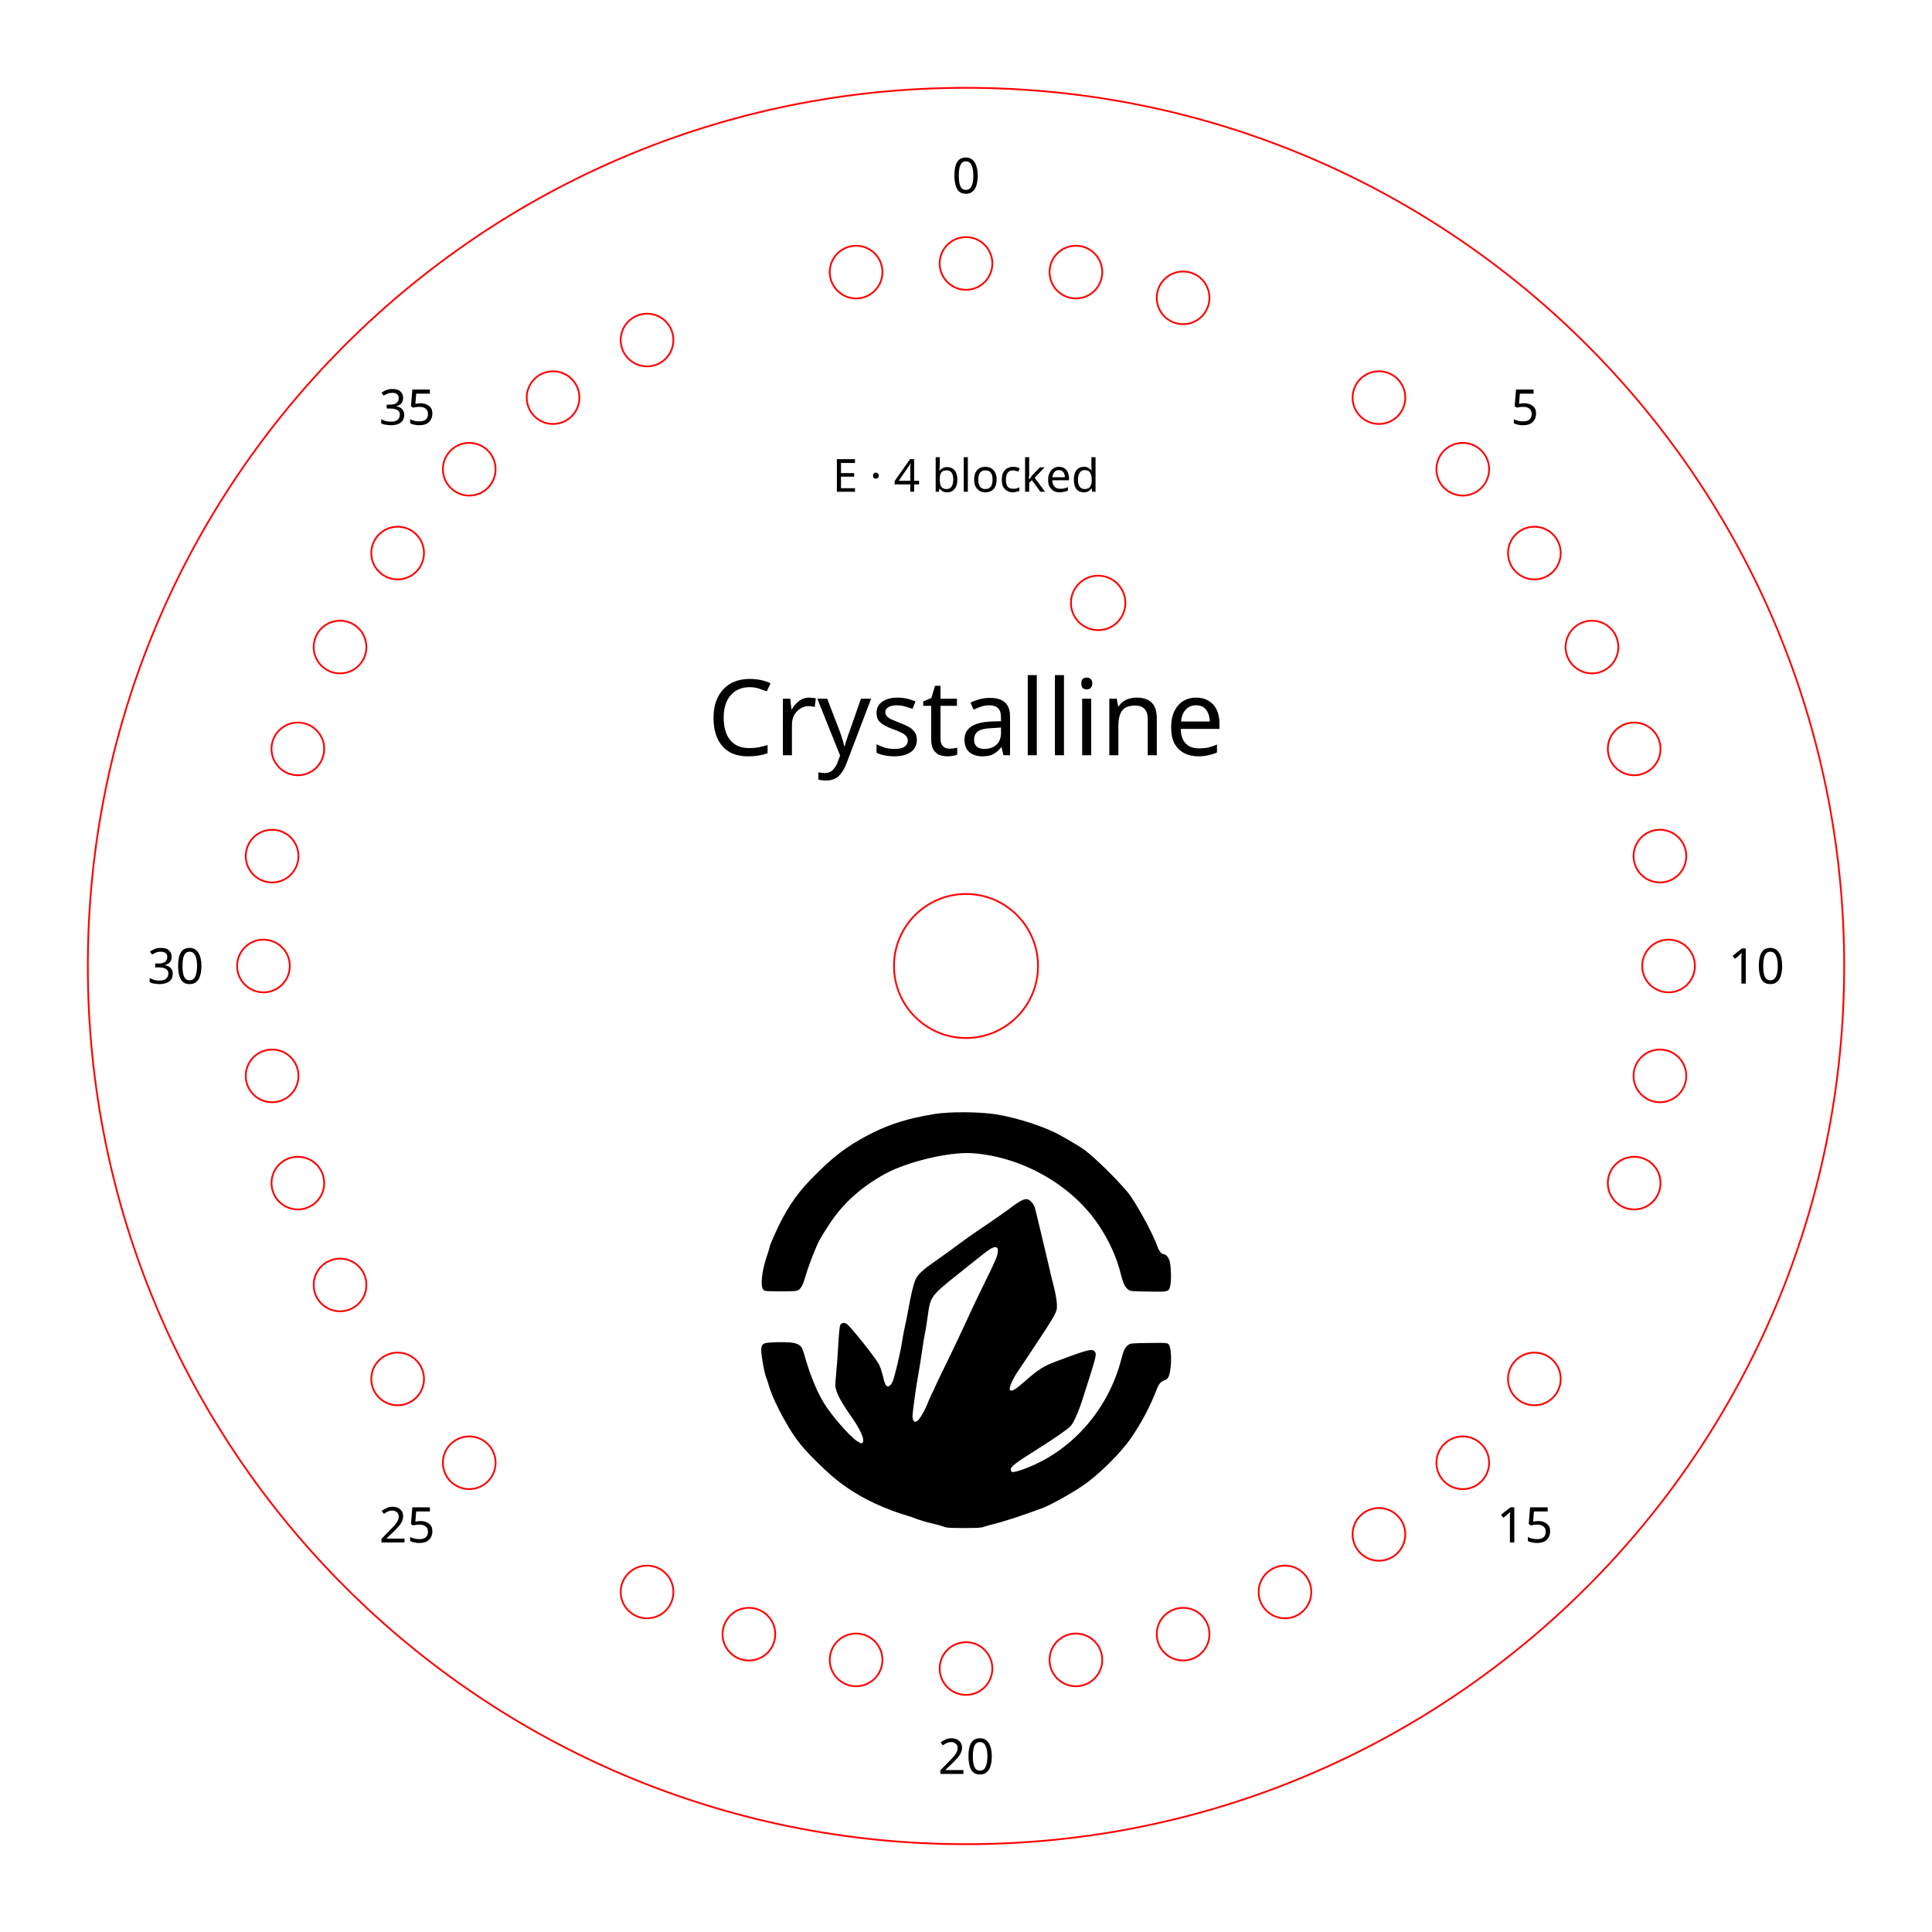
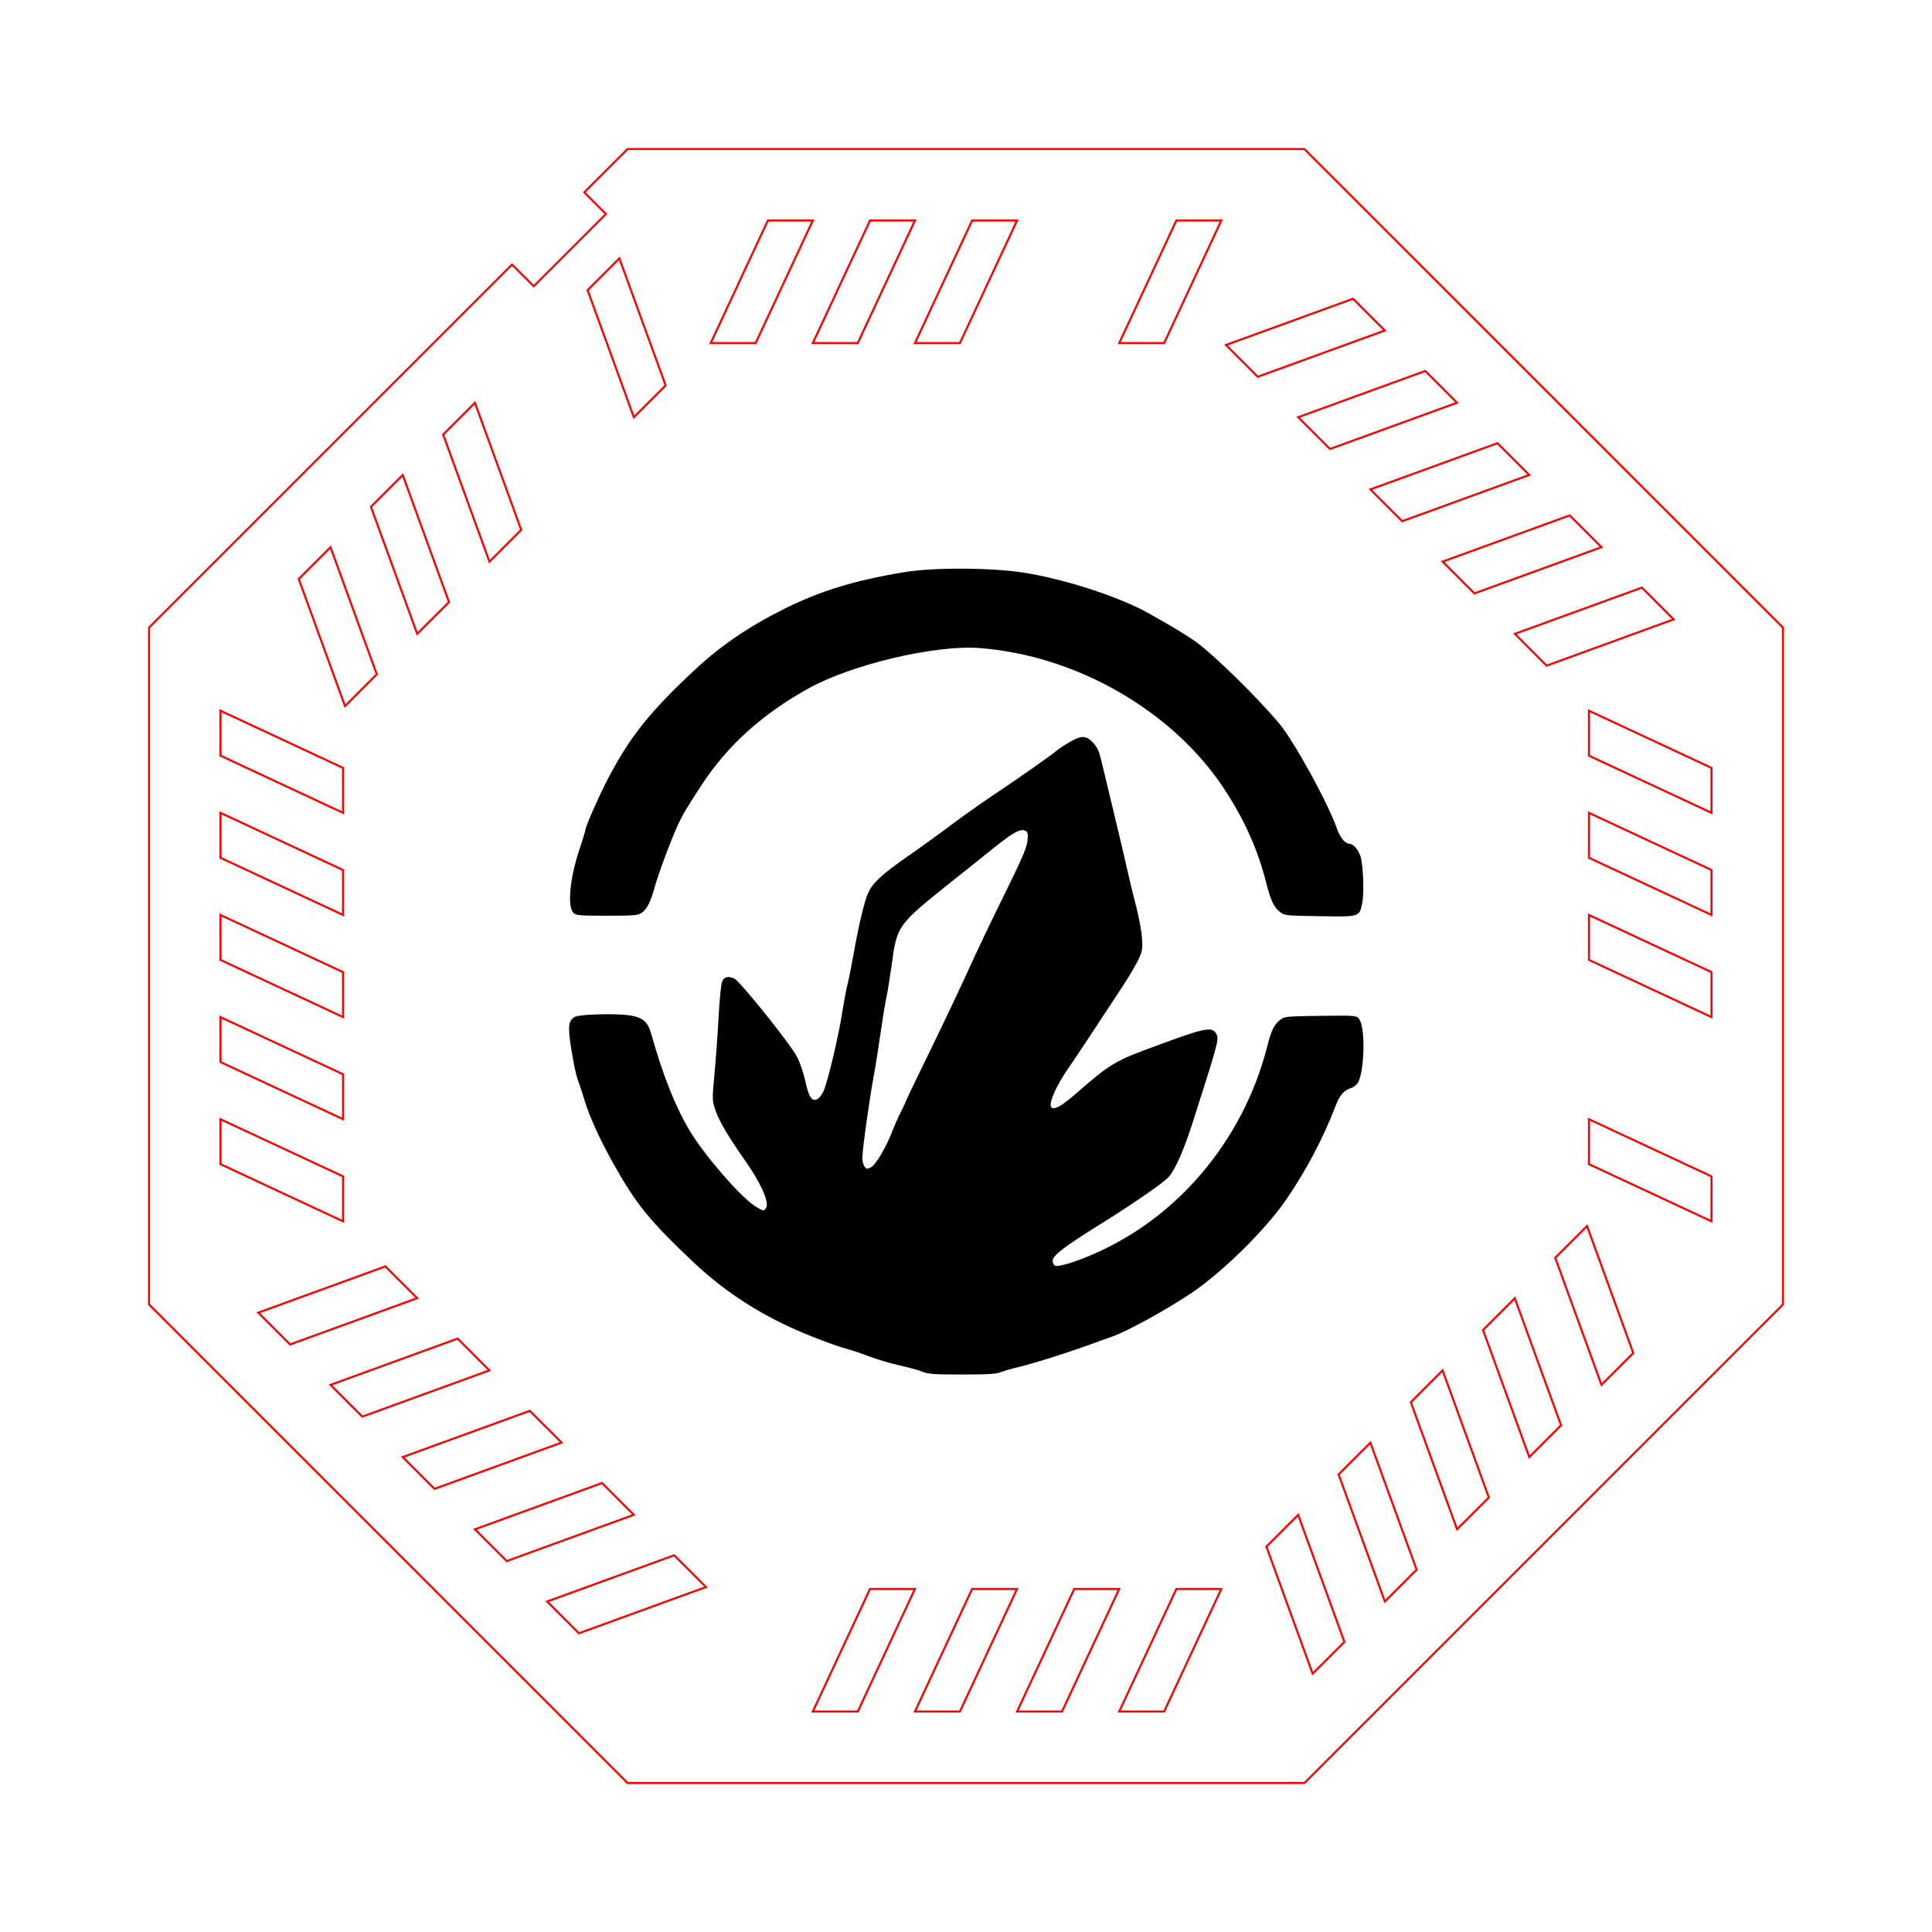
- <svg xmlns="http://www.w3.org/2000/svg" width="110.000mm" height="110.000mm" viewBox="0 0 110.000 110.000">
+ <svg xmlns="http://www.w3.org/2000/svg" width="94.591mm" height="94.591mm" viewBox="0 0 94.591 94.591">
  <style>
  .cut { fill: none; stroke: #ff0000; stroke-width: 0.1; }
-   .engrave { fill: #000; font-family: sans-serif; text-anchor: middle; }
</style>
-   <circle cx="55.000" cy="55.000" r="50.000" class="cut" />
-   <circle cx="55.000" cy="55.000" r="4.100" class="cut" />
-   <circle cx="62.524" cy="34.327" r="1.550" class="cut" />
-   <circle cx="55.000" cy="15.000" r="1.500" class="cut" />
-   <text x="55.000" y="11.000" font-size="2.800" class="engrave">0</text>
-   <circle cx="61.257" cy="15.492" r="1.500" class="cut" />
-   <circle cx="67.361" cy="16.958" r="1.500" class="cut" />
-   <circle cx="78.511" cy="22.639" r="1.500" class="cut" />
-   <circle cx="83.284" cy="26.716" r="1.500" class="cut" />
-   <text x="86.820" y="24.180" font-size="2.800" class="engrave">5</text>
-   <circle cx="87.361" cy="31.489" r="1.500" class="cut" />
-   <circle cx="90.640" cy="36.840" r="1.500" class="cut" />
-   <circle cx="93.042" cy="42.639" r="1.500" class="cut" />
-   <circle cx="94.508" cy="48.743" r="1.500" class="cut" />
-   <circle cx="95.000" cy="55.000" r="1.500" class="cut" />
-   <text x="100.000" y="56.000" font-size="2.800" class="engrave">10</text>
-   <circle cx="94.508" cy="61.257" r="1.500" class="cut" />
-   <circle cx="93.042" cy="67.361" r="1.500" class="cut" />
-   <circle cx="87.361" cy="78.511" r="1.500" class="cut" />
-   <circle cx="83.284" cy="83.284" r="1.500" class="cut" />
-   <text x="86.820" y="87.820" font-size="2.800" class="engrave">15</text>
-   <circle cx="78.511" cy="87.361" r="1.500" class="cut" />
-   <circle cx="73.160" cy="90.640" r="1.500" class="cut" />
-   <circle cx="67.361" cy="93.042" r="1.500" class="cut" />
-   <circle cx="61.257" cy="94.508" r="1.500" class="cut" />
-   <circle cx="55.000" cy="95.000" r="1.500" class="cut" />
-   <text x="55.000" y="101.000" font-size="2.800" class="engrave">20</text>
-   <circle cx="48.743" cy="94.508" r="1.500" class="cut" />
-   <circle cx="42.639" cy="93.042" r="1.500" class="cut" />
-   <circle cx="36.840" cy="90.640" r="1.500" class="cut" />
-   <circle cx="26.716" cy="83.284" r="1.500" class="cut" />
-   <text x="23.180" y="87.820" font-size="2.800" class="engrave">25</text>
-   <circle cx="22.639" cy="78.511" r="1.500" class="cut" />
-   <circle cx="19.360" cy="73.160" r="1.500" class="cut" />
-   <circle cx="16.958" cy="67.361" r="1.500" class="cut" />
-   <circle cx="15.492" cy="61.257" r="1.500" class="cut" />
-   <circle cx="15.000" cy="55.000" r="1.500" class="cut" />
-   <text x="10.000" y="56.000" font-size="2.800" class="engrave">30</text>
-   <circle cx="15.492" cy="48.743" r="1.500" class="cut" />
-   <circle cx="16.958" cy="42.639" r="1.500" class="cut" />
-   <circle cx="19.360" cy="36.840" r="1.500" class="cut" />
-   <circle cx="22.639" cy="31.489" r="1.500" class="cut" />
-   <circle cx="26.716" cy="26.716" r="1.500" class="cut" />
-   <text x="23.180" y="24.180" font-size="2.800" class="engrave">35</text>
-   <circle cx="31.489" cy="22.639" r="1.500" class="cut" />
-   <circle cx="36.840" cy="19.360" r="1.500" class="cut" />
-   <circle cx="48.743" cy="15.492" r="1.500" class="cut" />
-   <text x="55.000" y="28.000" font-size="2.600" class="engrave">E · 4 blocked</text>
-   <text x="55.000" y="43.000" font-size="6.000" class="engrave">Crystalline</text>
-   <svg x="43.000" y="63.000" width="24.000" height="24.000" viewBox="0 0 528 528">
-     <g transform="translate(0,528) scale(0.1,-0.1)" fill="#000000" stroke="none">
-       <path d="M2245 5186 c-322 -53 -545 -121 -780 -238 -235 -118 -411 -238 -580 -396 -287 -268 -414 -427 -554 -692 -56 -106 -151 -319 -151 -341 0 -6 -17 -63 -39 -127 -62 -189 -79 -369 -37 -410 15 -15 43 -17 214 -17 172 0 201 2 225 18 34 22 59 72 86 170 23 83 100 291 148 397 29 63 55 108 151 255 168 258 392 461 692 628 281 156 818 283 1105 262 626 -47 1247 -403 1580 -905 133 -201 221 -397 275 -612 30 -118 51 -160 93 -192 27 -20 43 -21 253 -24 261 -4 256 -6 275 87 13 65 6 247 -12 301 -15 44 -47 80 -71 80 -28 0 -61 41 -82 101 -59 168 -278 565 -374 679 -143 169 -405 427 -532 522 -47 35 -149 98 -305 185 -191 108 -541 222 -810 265 -213 33 -578 35 -770 4z M3304 4084 c-32 -19 -68 -43 -79 -53 -28 -25 -276 -199 -420 -294 -66 -44 -181 -126 -255 -181 -74 -56 -208 -153 -298 -215 -160 -112 -216 -165 -246 -232 -22 -49 -61 -210 -91 -384 -15 -82 -33 -175 -41 -205 -8 -30 -23 -111 -34 -180 -22 -146 -93 -446 -120 -507 -10 -23 -28 -47 -40 -53 -36 -19 -56 12 -79 118 -12 53 -35 120 -53 155 -47 89 -371 492 -407 507 -40 16 -64 10 -77 -20 -7 -14 -17 -117 -23 -230 -6 -113 -18 -280 -27 -371 -15 -167 -15 -167 9 -237 23 -67 85 -171 184 -312 104 -146 162 -274 142 -311 -13 -26 -22 -24 -78 13 -99 68 -319 322 -415 481 -93 154 -176 362 -250 628 -23 81 -56 108 -147 121 -89 12 -316 6 -345 -10 -45 -24 -49 -61 -24 -215 12 -78 31 -165 41 -193 11 -28 30 -86 43 -130 33 -108 99 -254 186 -409 148 -265 236 -372 516 -637 183 -173 380 -306 620 -419 114 -53 302 -125 379 -145 33 -9 98 -31 145 -49 47 -18 129 -42 182 -54 54 -12 122 -30 150 -41 47 -18 77 -20 264 -20 166 0 219 3 248 15 19 8 75 24 123 35 92 22 305 89 458 145 50 18 113 41 140 50 102 37 350 173 511 281 201 135 481 411 613 604 128 186 241 400 317 600 29 75 54 105 101 121 20 6 39 22 48 39 39 75 46 332 11 398 -17 33 -17 33 -251 30 -219 -3 -235 -4 -262 -24 -41 -31 -60 -68 -88 -180 -156 -605 -583 -1109 -1136 -1342 -114 -49 -211 -77 -233 -69 -9 4 -16 18 -16 32 0 33 72 89 293 227 230 143 423 276 457 315 43 48 100 179 157 358 167 523 171 536 148 571 -30 45 -75 35 -465 -111 -180 -67 -237 -102 -420 -263 -100 -88 -148 -119 -173 -109 -33 12 21 139 115 272 29 41 192 287 336 507 45 69 94 152 108 183 24 52 26 66 21 139 -3 44 -20 133 -36 196 -17 63 -49 196 -71 295 -23 99 -63 270 -90 380 -26 110 -56 233 -66 274 -13 56 -25 84 -52 113 -45 50 -78 50 -158 2z m-275 -573 c10 -7 13 -23 8 -63 -4 -42 -35 -115 -150 -348 -80 -162 -165 -340 -190 -395 -70 -156 -208 -448 -333 -703 -63 -128 -114 -236 -114 -239 0 -3 -14 -33 -31 -66 -17 -33 -41 -88 -54 -121 -39 -103 -107 -219 -138 -236 -26 -14 -29 -14 -43 4 -8 11 -14 36 -14 55 0 53 45 376 74 532 14 75 34 206 46 290 12 85 28 181 35 214 8 33 23 130 35 215 34 251 37 255 375 526 94 74 212 169 263 210 151 122 197 147 231 125z" />
-     </g>
-   </svg>
+   <g id="E-crystalline">
+     <polygon points="30.727,7.296 63.864,7.296 87.296,30.727 87.296,63.864 63.864,87.296 30.727,87.296 7.296,63.864 7.296,30.727 25.070,12.953 26.131,14.013 29.666,10.478 28.606,9.417" class="cut" />
+     <polygon points="34.797,16.796 36.997,16.796 39.795,10.796 37.595,10.796" class="cut" />
+     <polygon points="39.797,16.796 41.997,16.796 44.795,10.796 42.595,10.796" class="cut" />
+     <polygon points="44.797,16.796 46.997,16.796 49.795,10.796 47.595,10.796" class="cut" />
+     <polygon points="54.797,16.796 56.997,16.796 59.795,10.796 57.595,10.796" class="cut" />
+     <polygon points="60.024,16.891 61.580,18.446 67.801,16.182 66.245,14.627" class="cut" />
+     <polygon points="63.560,20.426 65.116,21.982 71.337,19.718 69.781,18.162" class="cut" />
+     <polygon points="67.095,23.962 68.651,25.518 74.872,23.253 73.316,21.698" class="cut" />
+     <polygon points="70.631,27.497 72.187,29.053 78.408,26.789 76.852,25.233" class="cut" />
+     <polygon points="74.167,31.033 75.722,32.589 81.943,30.324 80.388,28.769" class="cut" />
+     <polygon points="77.796,34.797 77.796,36.997 83.796,39.795 83.796,37.595" class="cut" />
+     <polygon points="77.796,39.797 77.796,41.997 83.796,44.795 83.796,42.595" class="cut" />
+     <polygon points="77.796,44.797 77.796,46.997 83.796,49.795 83.796,47.595" class="cut" />
+     <polygon points="77.796,54.797 77.796,56.997 83.796,59.795 83.796,57.595" class="cut" />
+     <polygon points="77.701,60.024 76.145,61.580 78.409,67.801 79.965,66.245" class="cut" />
+     <polygon points="74.165,63.560 72.609,65.116 74.874,71.337 76.429,69.781" class="cut" />
+     <polygon points="70.629,67.095 69.074,68.651 71.338,74.872 72.894,73.316" class="cut" />
+     <polygon points="67.094,70.631 65.538,72.187 67.803,78.408 69.358,76.852" class="cut" />
+     <polygon points="63.558,74.167 62.003,75.722 64.267,81.943 65.823,80.388" class="cut" />
+     <polygon points="59.795,77.796 57.595,77.796 54.797,83.796 56.997,83.796" class="cut" />
+     <polygon points="54.795,77.796 52.595,77.796 49.797,83.796 51.997,83.796" class="cut" />
+     <polygon points="49.795,77.796 47.595,77.796 44.797,83.796 46.997,83.796" class="cut" />
+     <polygon points="44.795,77.796 42.595,77.796 39.797,83.796 41.997,83.796" class="cut" />
+     <polygon points="34.567,77.701 33.011,76.145 26.790,78.409 28.346,79.965" class="cut" />
+     <polygon points="31.031,74.165 29.476,72.609 23.255,74.874 24.810,76.429" class="cut" />
+     <polygon points="27.496,70.629 25.940,69.074 19.719,71.338 21.275,72.894" class="cut" />
+     <polygon points="23.960,67.094 22.405,65.538 16.184,67.803 17.739,69.358" class="cut" />
+     <polygon points="20.425,63.558 18.869,62.003 12.648,64.267 14.204,65.823" class="cut" />
+     <polygon points="16.796,59.795 16.796,57.595 10.796,54.797 10.796,56.997" class="cut" />
+     <polygon points="16.796,54.795 16.796,52.595 10.796,49.797 10.796,51.997" class="cut" />
+     <polygon points="16.796,49.795 16.796,47.595 10.796,44.797 10.796,46.997" class="cut" />
+     <polygon points="16.796,44.795 16.796,42.595 10.796,39.797 10.796,41.997" class="cut" />
+     <polygon points="16.796,39.795 16.796,37.595 10.796,34.797 10.796,36.997" class="cut" />
+     <polygon points="16.891,34.567 18.446,33.011 16.182,26.790 14.627,28.346" class="cut" />
+     <polygon points="20.426,31.031 21.982,29.476 19.718,23.255 18.162,24.810" class="cut" />
+     <polygon points="23.962,27.496 25.518,25.940 23.253,19.719 21.698,21.275" class="cut" />
+     <polygon points="31.033,20.425 32.589,18.869 30.324,12.648 28.769,14.204" class="cut" />
+     <svg x="27.296" y="27.296" width="40.000" height="40.000" viewBox="0 0 528 528">
+       <g transform="translate(0,528) scale(0.1,-0.1)" fill="#000000" stroke="none">
+         <path d="M2245 5186 c-322 -53 -545 -121 -780 -238 -235 -118 -411 -238 -580 -396 -287 -268 -414 -427 -554 -692 -56 -106 -151 -319 -151 -341 0 -6 -17 -63 -39 -127 -62 -189 -79 -369 -37 -410 15 -15 43 -17 214 -17 172 0 201 2 225 18 34 22 59 72 86 170 23 83 100 291 148 397 29 63 55 108 151 255 168 258 392 461 692 628 281 156 818 283 1105 262 626 -47 1247 -403 1580 -905 133 -201 221 -397 275 -612 30 -118 51 -160 93 -192 27 -20 43 -21 253 -24 261 -4 256 -6 275 87 13 65 6 247 -12 301 -15 44 -47 80 -71 80 -28 0 -61 41 -82 101 -59 168 -278 565 -374 679 -143 169 -405 427 -532 522 -47 35 -149 98 -305 185 -191 108 -541 222 -810 265 -213 33 -578 35 -770 4z M3304 4084 c-32 -19 -68 -43 -79 -53 -28 -25 -276 -199 -420 -294 -66 -44 -181 -126 -255 -181 -74 -56 -208 -153 -298 -215 -160 -112 -216 -165 -246 -232 -22 -49 -61 -210 -91 -384 -15 -82 -33 -175 -41 -205 -8 -30 -23 -111 -34 -180 -22 -146 -93 -446 -120 -507 -10 -23 -28 -47 -40 -53 -36 -19 -56 12 -79 118 -12 53 -35 120 -53 155 -47 89 -371 492 -407 507 -40 16 -64 10 -77 -20 -7 -14 -17 -117 -23 -230 -6 -113 -18 -280 -27 -371 -15 -167 -15 -167 9 -237 23 -67 85 -171 184 -312 104 -146 162 -274 142 -311 -13 -26 -22 -24 -78 13 -99 68 -319 322 -415 481 -93 154 -176 362 -250 628 -23 81 -56 108 -147 121 -89 12 -316 6 -345 -10 -45 -24 -49 -61 -24 -215 12 -78 31 -165 41 -193 11 -28 30 -86 43 -130 33 -108 99 -254 186 -409 148 -265 236 -372 516 -637 183 -173 380 -306 620 -419 114 -53 302 -125 379 -145 33 -9 98 -31 145 -49 47 -18 129 -42 182 -54 54 -12 122 -30 150 -41 47 -18 77 -20 264 -20 166 0 219 3 248 15 19 8 75 24 123 35 92 22 305 89 458 145 50 18 113 41 140 50 102 37 350 173 511 281 201 135 481 411 613 604 128 186 241 400 317 600 29 75 54 105 101 121 20 6 39 22 48 39 39 75 46 332 11 398 -17 33 -17 33 -251 30 -219 -3 -235 -4 -262 -24 -41 -31 -60 -68 -88 -180 -156 -605 -583 -1109 -1136 -1342 -114 -49 -211 -77 -233 -69 -9 4 -16 18 -16 32 0 33 72 89 293 227 230 143 423 276 457 315 43 48 100 179 157 358 167 523 171 536 148 571 -30 45 -75 35 -465 -111 -180 -67 -237 -102 -420 -263 -100 -88 -148 -119 -173 -109 -33 12 21 139 115 272 29 41 192 287 336 507 45 69 94 152 108 183 24 52 26 66 21 139 -3 44 -20 133 -36 196 -17 63 -49 196 -71 295 -23 99 -63 270 -90 380 -26 110 -56 233 -66 274 -13 56 -25 84 -52 113 -45 50 -78 50 -158 2z m-275 -573 c10 -7 13 -23 8 -63 -4 -42 -35 -115 -150 -348 -80 -162 -165 -340 -190 -395 -70 -156 -208 -448 -333 -703 -63 -128 -114 -236 -114 -239 0 -3 -14 -33 -31 -66 -17 -33 -41 -88 -54 -121 -39 -103 -107 -219 -138 -236 -26 -14 -29 -14 -43 4 -8 11 -14 36 -14 55 0 53 45 376 74 532 14 75 34 206 46 290 12 85 28 181 35 214 8 33 23 130 35 215 34 251 37 255 375 526 94 74 212 169 263 210 151 122 197 147 231 125z" />
+       </g>
+     </svg>
+   </g>
</svg>
